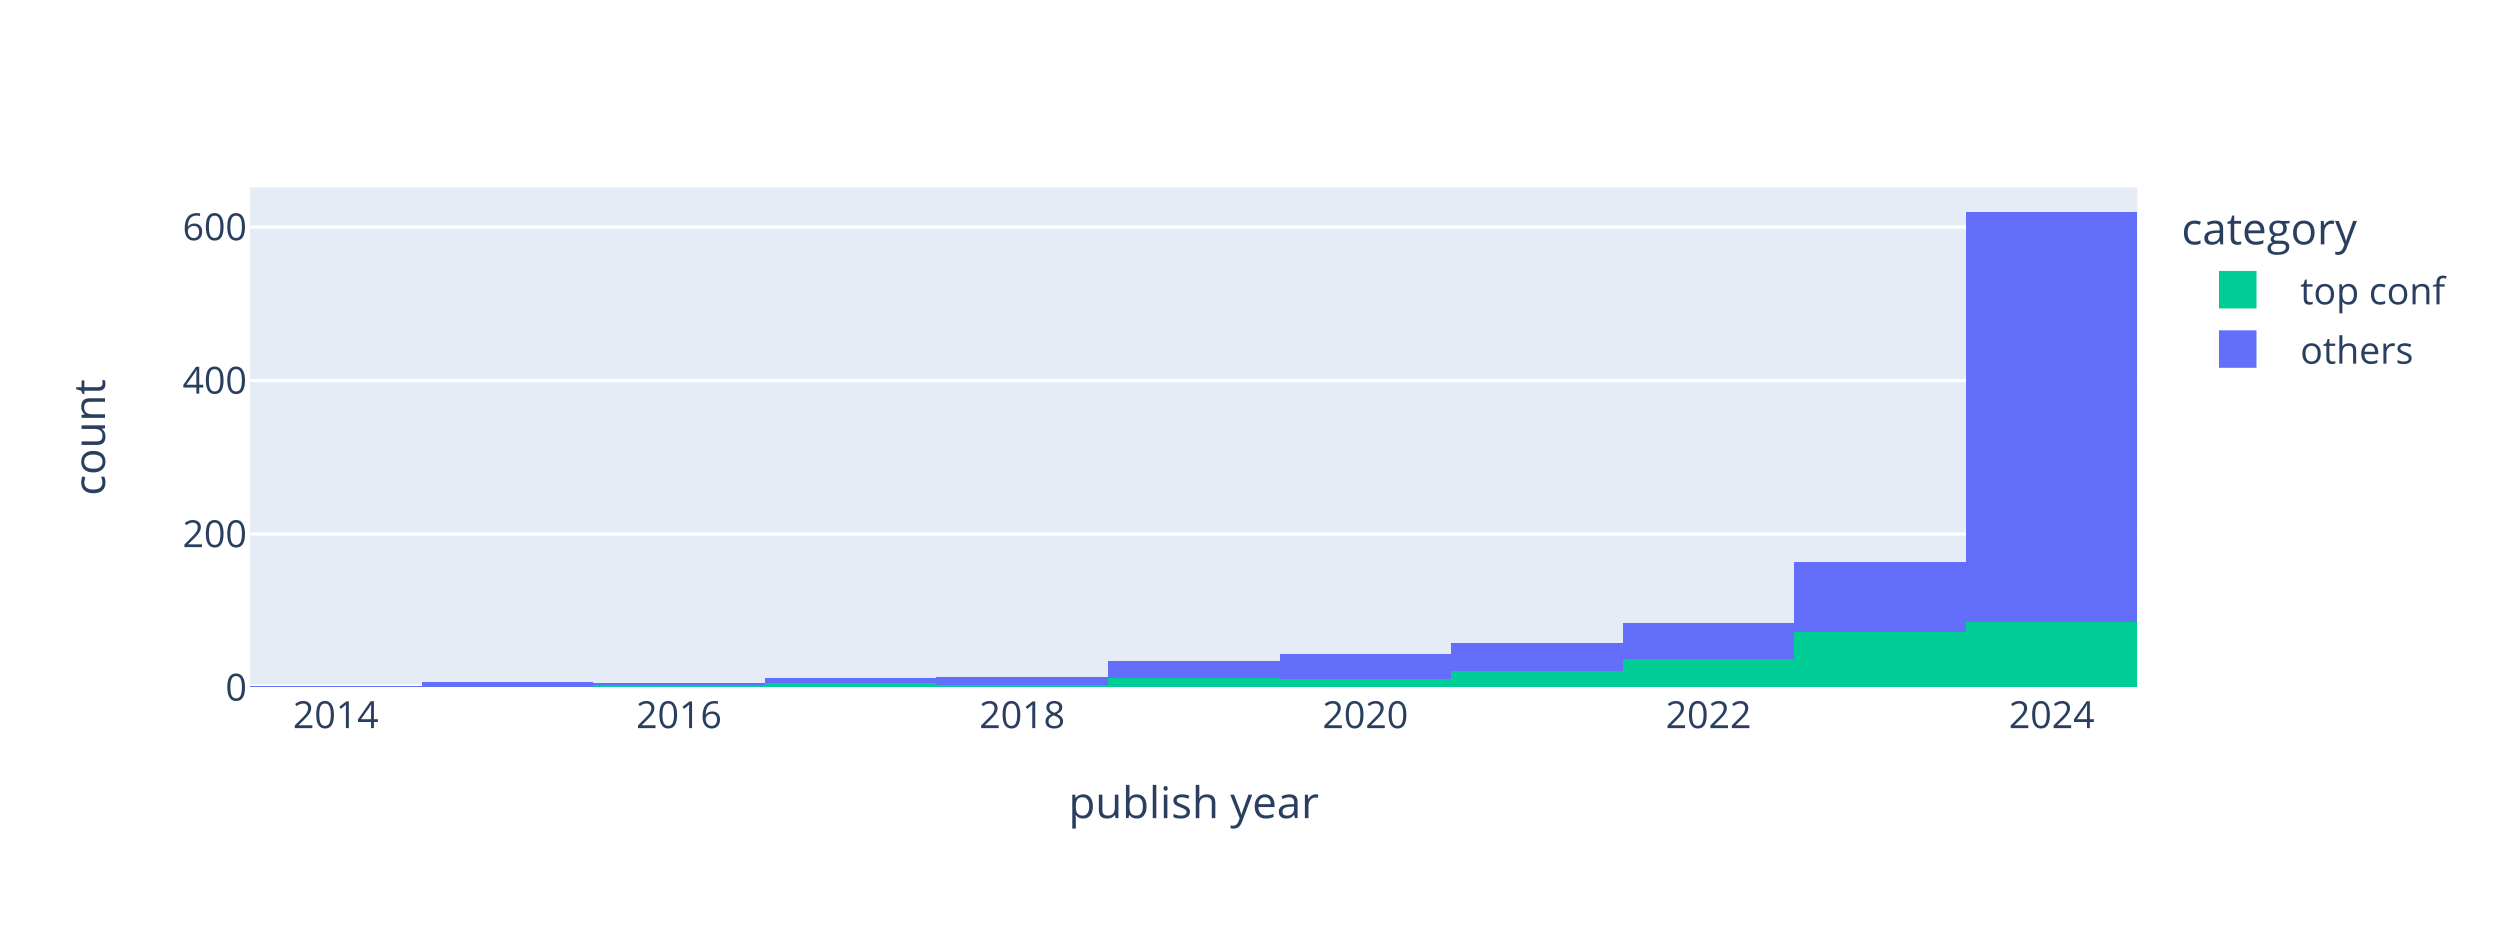
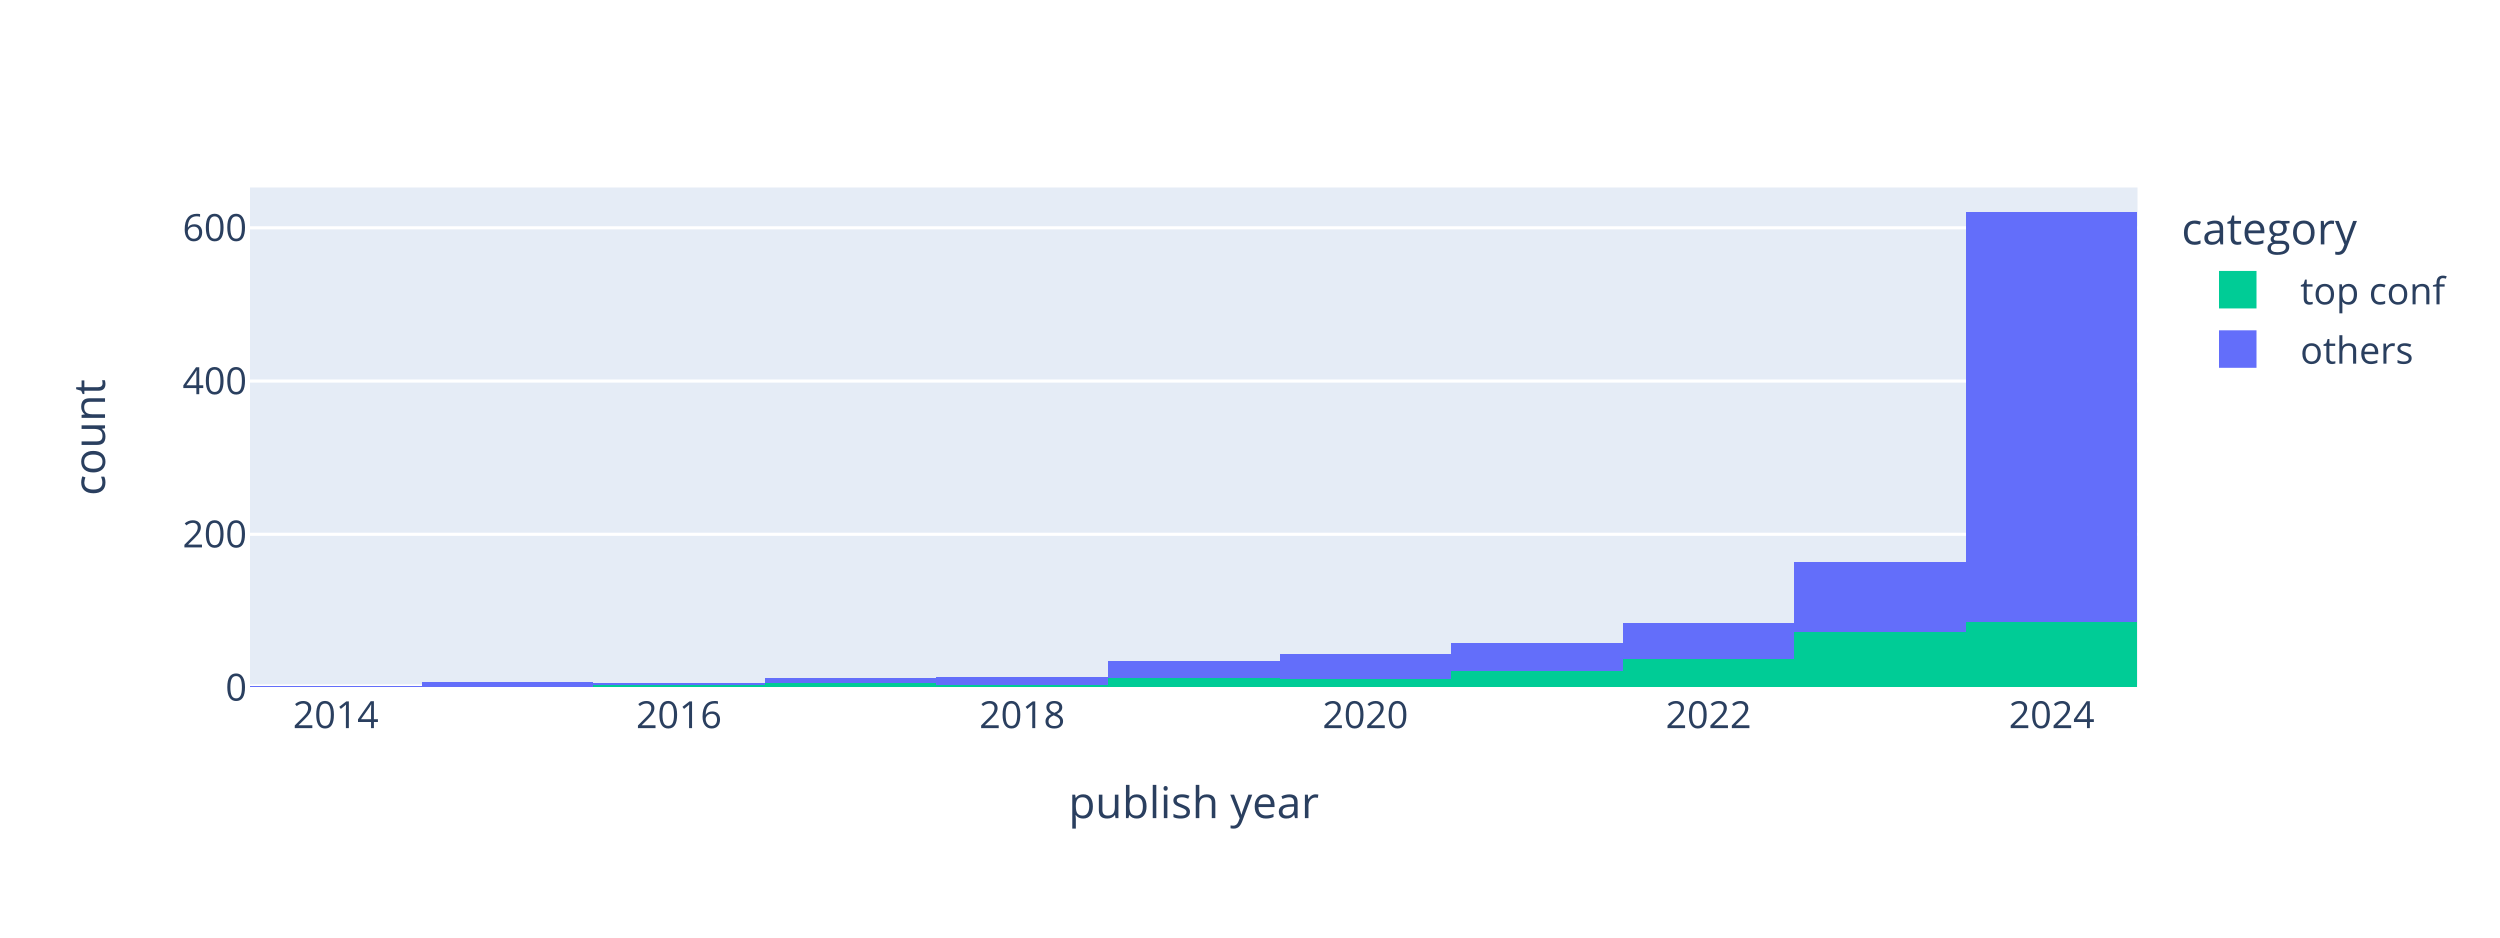
<svg xmlns="http://www.w3.org/2000/svg" class="main-svg" width="800" height="300" style="" viewBox="0 0 800 300">
  <rect x="0" y="0" width="800" height="300" style="fill: rgb(255, 255, 255); fill-opacity: 1;" />
-   <defs id="defs-ecd159">
+   <defs id="defs-18dd22">
    <g class="clips">
-       <clipPath id="clipecd159xyplot" class="plotclip">
+       <clipPath id="clip18dd22xyplot" class="plotclip">
        <rect width="604" height="160" />
      </clipPath>
-       <clipPath class="axesclip" id="clipecd159x">
+       <clipPath class="axesclip" id="clip18dd22x">
        <rect x="80" y="0" width="604" height="300" />
      </clipPath>
-       <clipPath class="axesclip" id="clipecd159y">
+       <clipPath class="axesclip" id="clip18dd22y">
        <rect x="0" y="60" width="800" height="160" />
      </clipPath>
-       <clipPath class="axesclip" id="clipecd159xy">
+       <clipPath class="axesclip" id="clip18dd22xy">
        <rect x="80" y="60" width="604" height="160" />
      </clipPath>
    </g>
    <g class="gradients" />
    <g class="patterns" />
  </defs>
  <g class="bglayer">
    <rect class="bg" x="80" y="60" width="604" height="160" style="fill: rgb(229, 236, 246); fill-opacity: 1; stroke-width: 0;" />
  </g>
  <g class="layer-below">
    <g class="imagelayer" />
    <g class="shapelayer" />
  </g>
  <g class="cartesianlayer">
    <g class="subplot xy">
      <g class="layer-subplot">
        <g class="shapelayer" />
        <g class="imagelayer" />
      </g>
      <g class="minor-gridlayer">
        <g class="x" />
        <g class="y" />
      </g>
      <g class="gridlayer">
        <g class="x" />
        <g class="y">
-           <path class="ygrid crisp" transform="translate(0,170.89)" d="M80,0h604" style="stroke: rgb(255, 255, 255); stroke-opacity: 1; stroke-width: 1px;" />
-           <path class="ygrid crisp" transform="translate(0,121.78)" d="M80,0h604" style="stroke: rgb(255, 255, 255); stroke-opacity: 1; stroke-width: 1px;" />
-           <path class="ygrid crisp" transform="translate(0,72.67)" d="M80,0h604" style="stroke: rgb(255, 255, 255); stroke-opacity: 1; stroke-width: 1px;" />
+           <path class="ygrid crisp" transform="translate(0,170.97)" d="M80,0h604" style="stroke: rgb(255, 255, 255); stroke-opacity: 1; stroke-width: 1px;" />
+           <path class="ygrid crisp" transform="translate(0,121.94)" d="M80,0h604" style="stroke: rgb(255, 255, 255); stroke-opacity: 1; stroke-width: 1px;" />
+           <path class="ygrid crisp" transform="translate(0,72.9)" d="M80,0h604" style="stroke: rgb(255, 255, 255); stroke-opacity: 1; stroke-width: 1px;" />
        </g>
      </g>
      <g class="zerolinelayer">
        <path class="yzl zl crisp" transform="translate(0,220)" d="M80,0h604" style="stroke: rgb(255, 255, 255); stroke-opacity: 1; stroke-width: 2px;" />
      </g>
      <path class="xlines-below" />
      <path class="ylines-below" />
      <g class="overlines-below" />
      <g class="xaxislayer-below" />
      <g class="yaxislayer-below" />
      <g class="overaxes-below" />
-       <g class="plot" transform="translate(80,60)" clip-path="url(#clipecd159xyplot)">
+       <g class="plot" transform="translate(80,60)" clip-path="url(#clip18dd22xyplot)">
        <g class="barlayer mlayer">
          <g class="trace bars" shape-rendering="crispEdges" style="opacity: 1;">
            <g class="points">
              <g class="point">
                <path d="M0,160V159.75H54.91V160Z" style="vector-effect: non-scaling-stroke; opacity: 1; stroke-width: 0px; fill: rgb(0, 204, 150); fill-opacity: 1;" />
              </g>
              <g class="point">
                <path d="M0,0Z" style="vector-effect: non-scaling-stroke; opacity: 1; stroke-width: 0px; fill: rgb(0, 204, 150); fill-opacity: 1;" />
              </g>
              <g class="point">
                <path d="M109.82,160V159.26H164.73V160Z" style="vector-effect: non-scaling-stroke; opacity: 1; stroke-width: 0px; fill: rgb(0, 204, 150); fill-opacity: 1;" />
              </g>
              <g class="point">
                <path d="M164.73,160V158.53H219.64V160Z" style="vector-effect: non-scaling-stroke; opacity: 1; stroke-width: 0px; fill: rgb(0, 204, 150); fill-opacity: 1;" />
              </g>
              <g class="point">
                <path d="M219.64,160V159.26H274.55V160Z" style="vector-effect: non-scaling-stroke; opacity: 1; stroke-width: 0px; fill: rgb(0, 204, 150); fill-opacity: 1;" />
              </g>
              <g class="point">
                <path d="M274.55,160V156.81H329.45V160Z" style="vector-effect: non-scaling-stroke; opacity: 1; stroke-width: 0px; fill: rgb(0, 204, 150); fill-opacity: 1;" />
              </g>
              <g class="point">
                <path d="M329.45,160V157.3H384.36V160Z" style="vector-effect: non-scaling-stroke; opacity: 1; stroke-width: 0px; fill: rgb(0, 204, 150); fill-opacity: 1;" />
              </g>
              <g class="point">
-                 <path d="M384.36,160V154.6H439.27V160Z" style="vector-effect: non-scaling-stroke; opacity: 1; stroke-width: 0px; fill: rgb(0, 204, 150); fill-opacity: 1;" />
-               </g>
-               <g class="point">
-                 <path d="M439.27,160V150.91H494.18V160Z" style="vector-effect: non-scaling-stroke; opacity: 1; stroke-width: 0px; fill: rgb(0, 204, 150); fill-opacity: 1;" />
-               </g>
-               <g class="point">
-                 <path d="M494.18,160V142.32H549.09V160Z" style="vector-effect: non-scaling-stroke; opacity: 1; stroke-width: 0px; fill: rgb(0, 204, 150); fill-opacity: 1;" />
-               </g>
-               <g class="point">
-                 <path d="M549.09,160V139.13H604V160Z" style="vector-effect: non-scaling-stroke; opacity: 1; stroke-width: 0px; fill: rgb(0, 204, 150); fill-opacity: 1;" />
+                 <path d="M384.36,160V154.61H439.27V160Z" style="vector-effect: non-scaling-stroke; opacity: 1; stroke-width: 0px; fill: rgb(0, 204, 150); fill-opacity: 1;" />
+               </g>
+               <g class="point">
+                 <path d="M439.27,160V150.93H494.18V160Z" style="vector-effect: non-scaling-stroke; opacity: 1; stroke-width: 0px; fill: rgb(0, 204, 150); fill-opacity: 1;" />
+               </g>
+               <g class="point">
+                 <path d="M494.18,160V142.35H549.09V160Z" style="vector-effect: non-scaling-stroke; opacity: 1; stroke-width: 0px; fill: rgb(0, 204, 150); fill-opacity: 1;" />
+               </g>
+               <g class="point">
+                 <path d="M549.09,160V139.16H604V160Z" style="vector-effect: non-scaling-stroke; opacity: 1; stroke-width: 0px; fill: rgb(0, 204, 150); fill-opacity: 1;" />
              </g>
            </g>
          </g>
          <g class="trace bars" shape-rendering="crispEdges" style="opacity: 1;">
            <g class="points">
              <g class="point">
                <path d="M0,159.75V159.51H54.91V159.75Z" style="vector-effect: non-scaling-stroke; opacity: 1; stroke-width: 0px; fill: rgb(99, 110, 250); fill-opacity: 1;" />
              </g>
              <g class="point">
                <path d="M54.91,160V158.28H109.82V160Z" style="vector-effect: non-scaling-stroke; opacity: 1; stroke-width: 0px; fill: rgb(99, 110, 250); fill-opacity: 1;" />
              </g>
              <g class="point">
                <path d="M109.82,159.26V158.53H164.73V159.26Z" style="vector-effect: non-scaling-stroke; opacity: 1; stroke-width: 0px; fill: rgb(99, 110, 250); fill-opacity: 1;" />
              </g>
              <g class="point">
                <path d="M164.73,158.53V156.81H219.64V158.53Z" style="vector-effect: non-scaling-stroke; opacity: 1; stroke-width: 0px; fill: rgb(99, 110, 250); fill-opacity: 1;" />
              </g>
              <g class="point">
-                 <path d="M219.64,159.26V156.56H274.55V159.26Z" style="vector-effect: non-scaling-stroke; opacity: 1; stroke-width: 0px; fill: rgb(99, 110, 250); fill-opacity: 1;" />
-               </g>
-               <g class="point">
-                 <path d="M274.55,156.81V151.65H329.45V156.81Z" style="vector-effect: non-scaling-stroke; opacity: 1; stroke-width: 0px; fill: rgb(99, 110, 250); fill-opacity: 1;" />
-               </g>
-               <g class="point">
-                 <path d="M329.45,157.3V149.2H384.36V157.3Z" style="vector-effect: non-scaling-stroke; opacity: 1; stroke-width: 0px; fill: rgb(99, 110, 250); fill-opacity: 1;" />
-               </g>
-               <g class="point">
-                 <path d="M384.36,154.6V145.76H439.27V154.6Z" style="vector-effect: non-scaling-stroke; opacity: 1; stroke-width: 0px; fill: rgb(99, 110, 250); fill-opacity: 1;" />
-               </g>
-               <g class="point">
-                 <path d="M439.27,150.91V139.37H494.18V150.91Z" style="vector-effect: non-scaling-stroke; opacity: 1; stroke-width: 0px; fill: rgb(99, 110, 250); fill-opacity: 1;" />
-               </g>
-               <g class="point">
-                 <path d="M494.18,142.32V119.73H549.09V142.32Z" style="vector-effect: non-scaling-stroke; opacity: 1; stroke-width: 0px; fill: rgb(99, 110, 250); fill-opacity: 1;" />
-               </g>
-               <g class="point">
-                 <path d="M549.09,139.13V8H604V139.13Z" style="vector-effect: non-scaling-stroke; opacity: 1; stroke-width: 0px; fill: rgb(99, 110, 250); fill-opacity: 1;" />
+                 <path d="M219.64,159.26V156.57H274.55V159.26Z" style="vector-effect: non-scaling-stroke; opacity: 1; stroke-width: 0px; fill: rgb(99, 110, 250); fill-opacity: 1;" />
+               </g>
+               <g class="point">
+                 <path d="M274.55,156.81V151.66H329.45V156.81Z" style="vector-effect: non-scaling-stroke; opacity: 1; stroke-width: 0px; fill: rgb(99, 110, 250); fill-opacity: 1;" />
+               </g>
+               <g class="point">
+                 <path d="M329.45,157.3V149.21H384.36V157.3Z" style="vector-effect: non-scaling-stroke; opacity: 1; stroke-width: 0px; fill: rgb(99, 110, 250); fill-opacity: 1;" />
+               </g>
+               <g class="point">
+                 <path d="M384.36,154.61V145.78H439.27V154.61Z" style="vector-effect: non-scaling-stroke; opacity: 1; stroke-width: 0px; fill: rgb(99, 110, 250); fill-opacity: 1;" />
+               </g>
+               <g class="point">
+                 <path d="M439.27,150.93V139.41H494.18V150.93Z" style="vector-effect: non-scaling-stroke; opacity: 1; stroke-width: 0px; fill: rgb(99, 110, 250); fill-opacity: 1;" />
+               </g>
+               <g class="point">
+                 <path d="M494.18,142.35V119.79H549.09V142.35Z" style="vector-effect: non-scaling-stroke; opacity: 1; stroke-width: 0px; fill: rgb(99, 110, 250); fill-opacity: 1;" />
+               </g>
+               <g class="point">
+                 <path d="M549.09,139.16V8H604V139.16Z" style="vector-effect: non-scaling-stroke; opacity: 1; stroke-width: 0px; fill: rgb(99, 110, 250); fill-opacity: 1;" />
              </g>
            </g>
          </g>
        </g>
      </g>
      <g class="overplot" />
      <path class="xlines-above crisp" d="M0,0" style="fill: none;" />
      <path class="ylines-above crisp" d="M0,0" style="fill: none;" />
      <g class="overlines-above" />
      <g class="xaxislayer-above">
        <g class="xtick">
          <text text-anchor="middle" x="0" y="233" transform="translate(107.45,0)" style="font-family: 'Open Sans', verdana, arial, sans-serif; font-size: 12px; fill: rgb(42, 63, 95); fill-opacity: 1; white-space: pre; opacity: 1;">2014</text>
        </g>
        <g class="xtick">
          <text text-anchor="middle" x="0" y="233" style="font-family: 'Open Sans', verdana, arial, sans-serif; font-size: 12px; fill: rgb(42, 63, 95); fill-opacity: 1; white-space: pre; opacity: 1;" transform="translate(217.27,0)">2016</text>
        </g>
        <g class="xtick">
          <text text-anchor="middle" x="0" y="233" style="font-family: 'Open Sans', verdana, arial, sans-serif; font-size: 12px; fill: rgb(42, 63, 95); fill-opacity: 1; white-space: pre; opacity: 1;" transform="translate(327.09,0)">2018</text>
        </g>
        <g class="xtick">
          <text text-anchor="middle" x="0" y="233" style="font-family: 'Open Sans', verdana, arial, sans-serif; font-size: 12px; fill: rgb(42, 63, 95); fill-opacity: 1; white-space: pre; opacity: 1;" transform="translate(436.91,0)">2020</text>
        </g>
        <g class="xtick">
          <text text-anchor="middle" x="0" y="233" style="font-family: 'Open Sans', verdana, arial, sans-serif; font-size: 12px; fill: rgb(42, 63, 95); fill-opacity: 1; white-space: pre; opacity: 1;" transform="translate(546.73,0)">2022</text>
        </g>
        <g class="xtick">
          <text text-anchor="middle" x="0" y="233" style="font-family: 'Open Sans', verdana, arial, sans-serif; font-size: 12px; fill: rgb(42, 63, 95); fill-opacity: 1; white-space: pre; opacity: 1;" transform="translate(656.55,0)">2024</text>
        </g>
      </g>
      <g class="yaxislayer-above">
        <g class="ytick">
          <text text-anchor="end" x="79" y="4.2" transform="translate(0,220)" style="font-family: 'Open Sans', verdana, arial, sans-serif; font-size: 12px; fill: rgb(42, 63, 95); fill-opacity: 1; white-space: pre; opacity: 1;">0</text>
        </g>
        <g class="ytick">
-           <text text-anchor="end" x="79" y="4.2" style="font-family: 'Open Sans', verdana, arial, sans-serif; font-size: 12px; fill: rgb(42, 63, 95); fill-opacity: 1; white-space: pre; opacity: 1;" transform="translate(0,170.89)">200</text>
-         </g>
-         <g class="ytick">
-           <text text-anchor="end" x="79" y="4.2" style="font-family: 'Open Sans', verdana, arial, sans-serif; font-size: 12px; fill: rgb(42, 63, 95); fill-opacity: 1; white-space: pre; opacity: 1;" transform="translate(0,121.78)">400</text>
-         </g>
-         <g class="ytick">
-           <text text-anchor="end" x="79" y="4.2" style="font-family: 'Open Sans', verdana, arial, sans-serif; font-size: 12px; fill: rgb(42, 63, 95); fill-opacity: 1; white-space: pre; opacity: 1;" transform="translate(0,72.67)">600</text>
+           <text text-anchor="end" x="79" y="4.2" style="font-family: 'Open Sans', verdana, arial, sans-serif; font-size: 12px; fill: rgb(42, 63, 95); fill-opacity: 1; white-space: pre; opacity: 1;" transform="translate(0,170.97)">200</text>
+         </g>
+         <g class="ytick">
+           <text text-anchor="end" x="79" y="4.2" style="font-family: 'Open Sans', verdana, arial, sans-serif; font-size: 12px; fill: rgb(42, 63, 95); fill-opacity: 1; white-space: pre; opacity: 1;" transform="translate(0,121.94)">400</text>
+         </g>
+         <g class="ytick">
+           <text text-anchor="end" x="79" y="4.2" style="font-family: 'Open Sans', verdana, arial, sans-serif; font-size: 12px; fill: rgb(42, 63, 95); fill-opacity: 1; white-space: pre; opacity: 1;" transform="translate(0,72.9)">600</text>
        </g>
      </g>
      <g class="overaxes-above" />
    </g>
  </g>
  <g class="polarlayer" />
  <g class="smithlayer" />
  <g class="ternarylayer" />
  <g class="geolayer" />
  <g class="funnelarealayer" />
  <g class="pielayer" />
  <g class="iciclelayer" />
  <g class="treemaplayer" />
  <g class="sunburstlayer" />
  <g class="glimages" />
-   <defs id="topdefs-ecd159">
+   <defs id="topdefs-18dd22">
    <g class="clips" />
-     <clipPath id="legendecd159">
+     <clipPath id="legend18dd22">
      <rect width="92" height="67" x="0" y="0" />
    </clipPath>
  </defs>
  <g class="layer-above">
    <g class="imagelayer" />
    <g class="shapelayer" />
  </g>
  <g class="infolayer">
    <g class="legend" pointer-events="all" transform="translate(696.08,60)">
-       <rect class="bg" shape-rendering="crispEdges" width="92" height="67" x="0" y="0" style="stroke: rgb(68, 68, 68); stroke-opacity: 1; fill: rgb(255, 255, 255); fill-opacity: 1; stroke-width: 0px;" />
-       <g class="scrollbox" transform="" clip-path="url(#legendecd159)">
+       <rect class="bg" shape-rendering="crispEdges" style="stroke: rgb(68, 68, 68); stroke-opacity: 1; fill: rgb(255, 255, 255); fill-opacity: 1; stroke-width: 0px;" width="92" height="67" x="0" y="0" />
+       <g class="scrollbox" transform="" clip-path="url(#legend18dd22)">
        <text class="legendtitletext" text-anchor="start" x="2" y="18.2" style="font-family: 'Open Sans', verdana, arial, sans-serif; font-size: 14px; fill: rgb(42, 63, 95); fill-opacity: 1; white-space: pre;">category</text>
        <g class="groups" transform="">
          <g class="traces" transform="translate(0,32.7)" style="opacity: 1;">
            <text class="legendtext" text-anchor="start" x="40" y="4.68" style="font-family: 'Open Sans', verdana, arial, sans-serif; font-size: 12px; fill: rgb(42, 63, 95); fill-opacity: 1; white-space: pre;">top conf</text>
            <g class="layers" style="opacity: 1;">
              <g class="legendfill" />
              <g class="legendlines" />
              <g class="legendsymbols">
                <g class="legendpoints">
                  <path class="legendundefined" d="M6,6H-6V-6H6Z" transform="translate(20,0)" style="stroke-width: 0px; fill: rgb(0, 204, 150); fill-opacity: 1;" />
                </g>
              </g>
            </g>
            <rect class="legendtoggle" x="0" y="-9.5" width="86.875" height="19" style="fill: rgb(0, 0, 0); fill-opacity: 0;" />
          </g>
        </g>
        <g class="groups" transform="">
          <g class="traces" transform="translate(0,51.7)" style="opacity: 1;">
            <text class="legendtext" text-anchor="start" x="40" y="4.68" style="font-family: 'Open Sans', verdana, arial, sans-serif; font-size: 12px; fill: rgb(42, 63, 95); fill-opacity: 1; white-space: pre;">others</text>
            <g class="layers" style="opacity: 1;">
              <g class="legendfill" />
              <g class="legendlines" />
              <g class="legendsymbols">
                <g class="legendpoints">
                  <path class="legendundefined" d="M6,6H-6V-6H6Z" transform="translate(20,0)" style="stroke-width: 0px; fill: rgb(99, 110, 250); fill-opacity: 1;" />
                </g>
              </g>
            </g>
            <rect class="legendtoggle" x="0" y="-9.5" width="86.875" height="19" style="fill: rgb(0, 0, 0); fill-opacity: 0;" />
          </g>
        </g>
      </g>
-       <rect class="scrollbar" rx="20" ry="3" width="0" height="0" x="0" y="0" style="fill: rgb(128, 139, 164); fill-opacity: 1;" />
+       <rect class="scrollbar" rx="20" ry="3" width="0" height="0" style="fill: rgb(128, 139, 164); fill-opacity: 1;" x="0" y="0" />
    </g>
    <g class="g-gtitle" />
    <g class="g-xtitle">
      <text class="xtitle" x="382" y="261.8" text-anchor="middle" style="font-family: 'Open Sans', verdana, arial, sans-serif; font-size: 14px; fill: rgb(42, 63, 95); opacity: 1; font-weight: normal; white-space: pre;">publish year</text>
    </g>
    <g class="g-ytitle">
      <text class="ytitle" transform="rotate(-90,33.60625,140)" x="33.606" y="140" text-anchor="middle" style="font-family: 'Open Sans', verdana, arial, sans-serif; font-size: 14px; fill: rgb(42, 63, 95); opacity: 1; font-weight: normal; white-space: pre;">count</text>
    </g>
  </g>
</svg>
